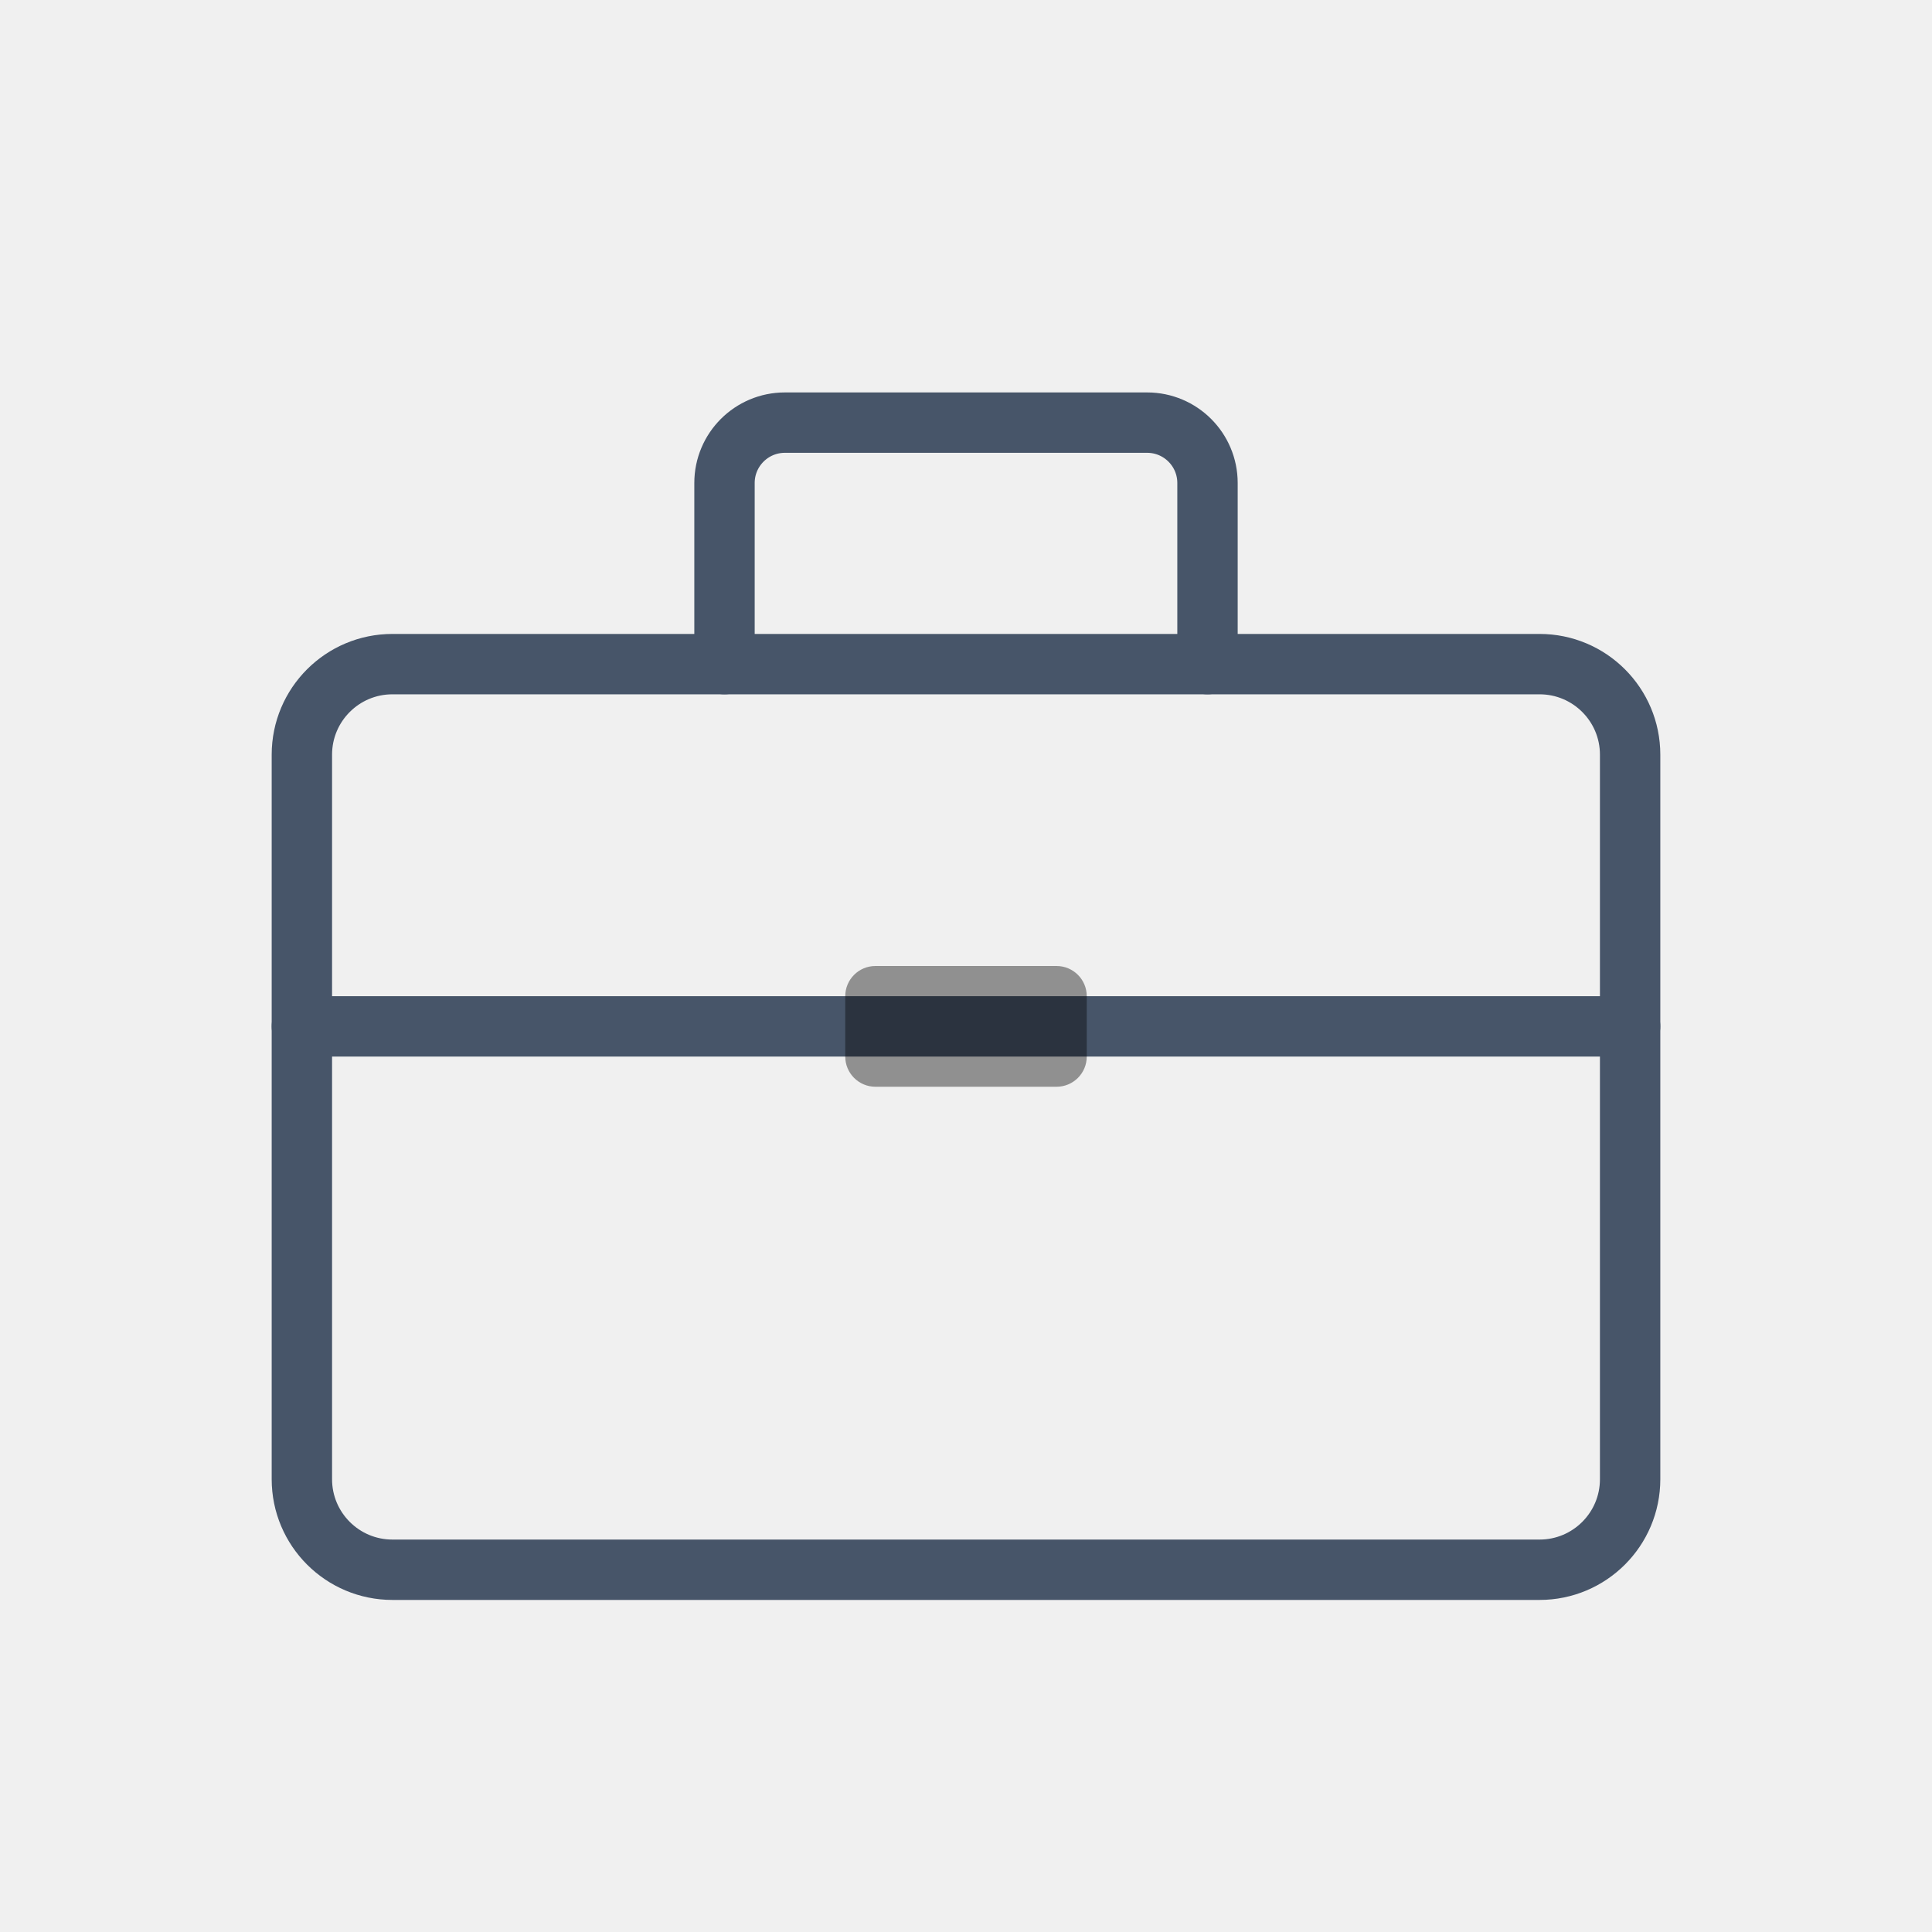
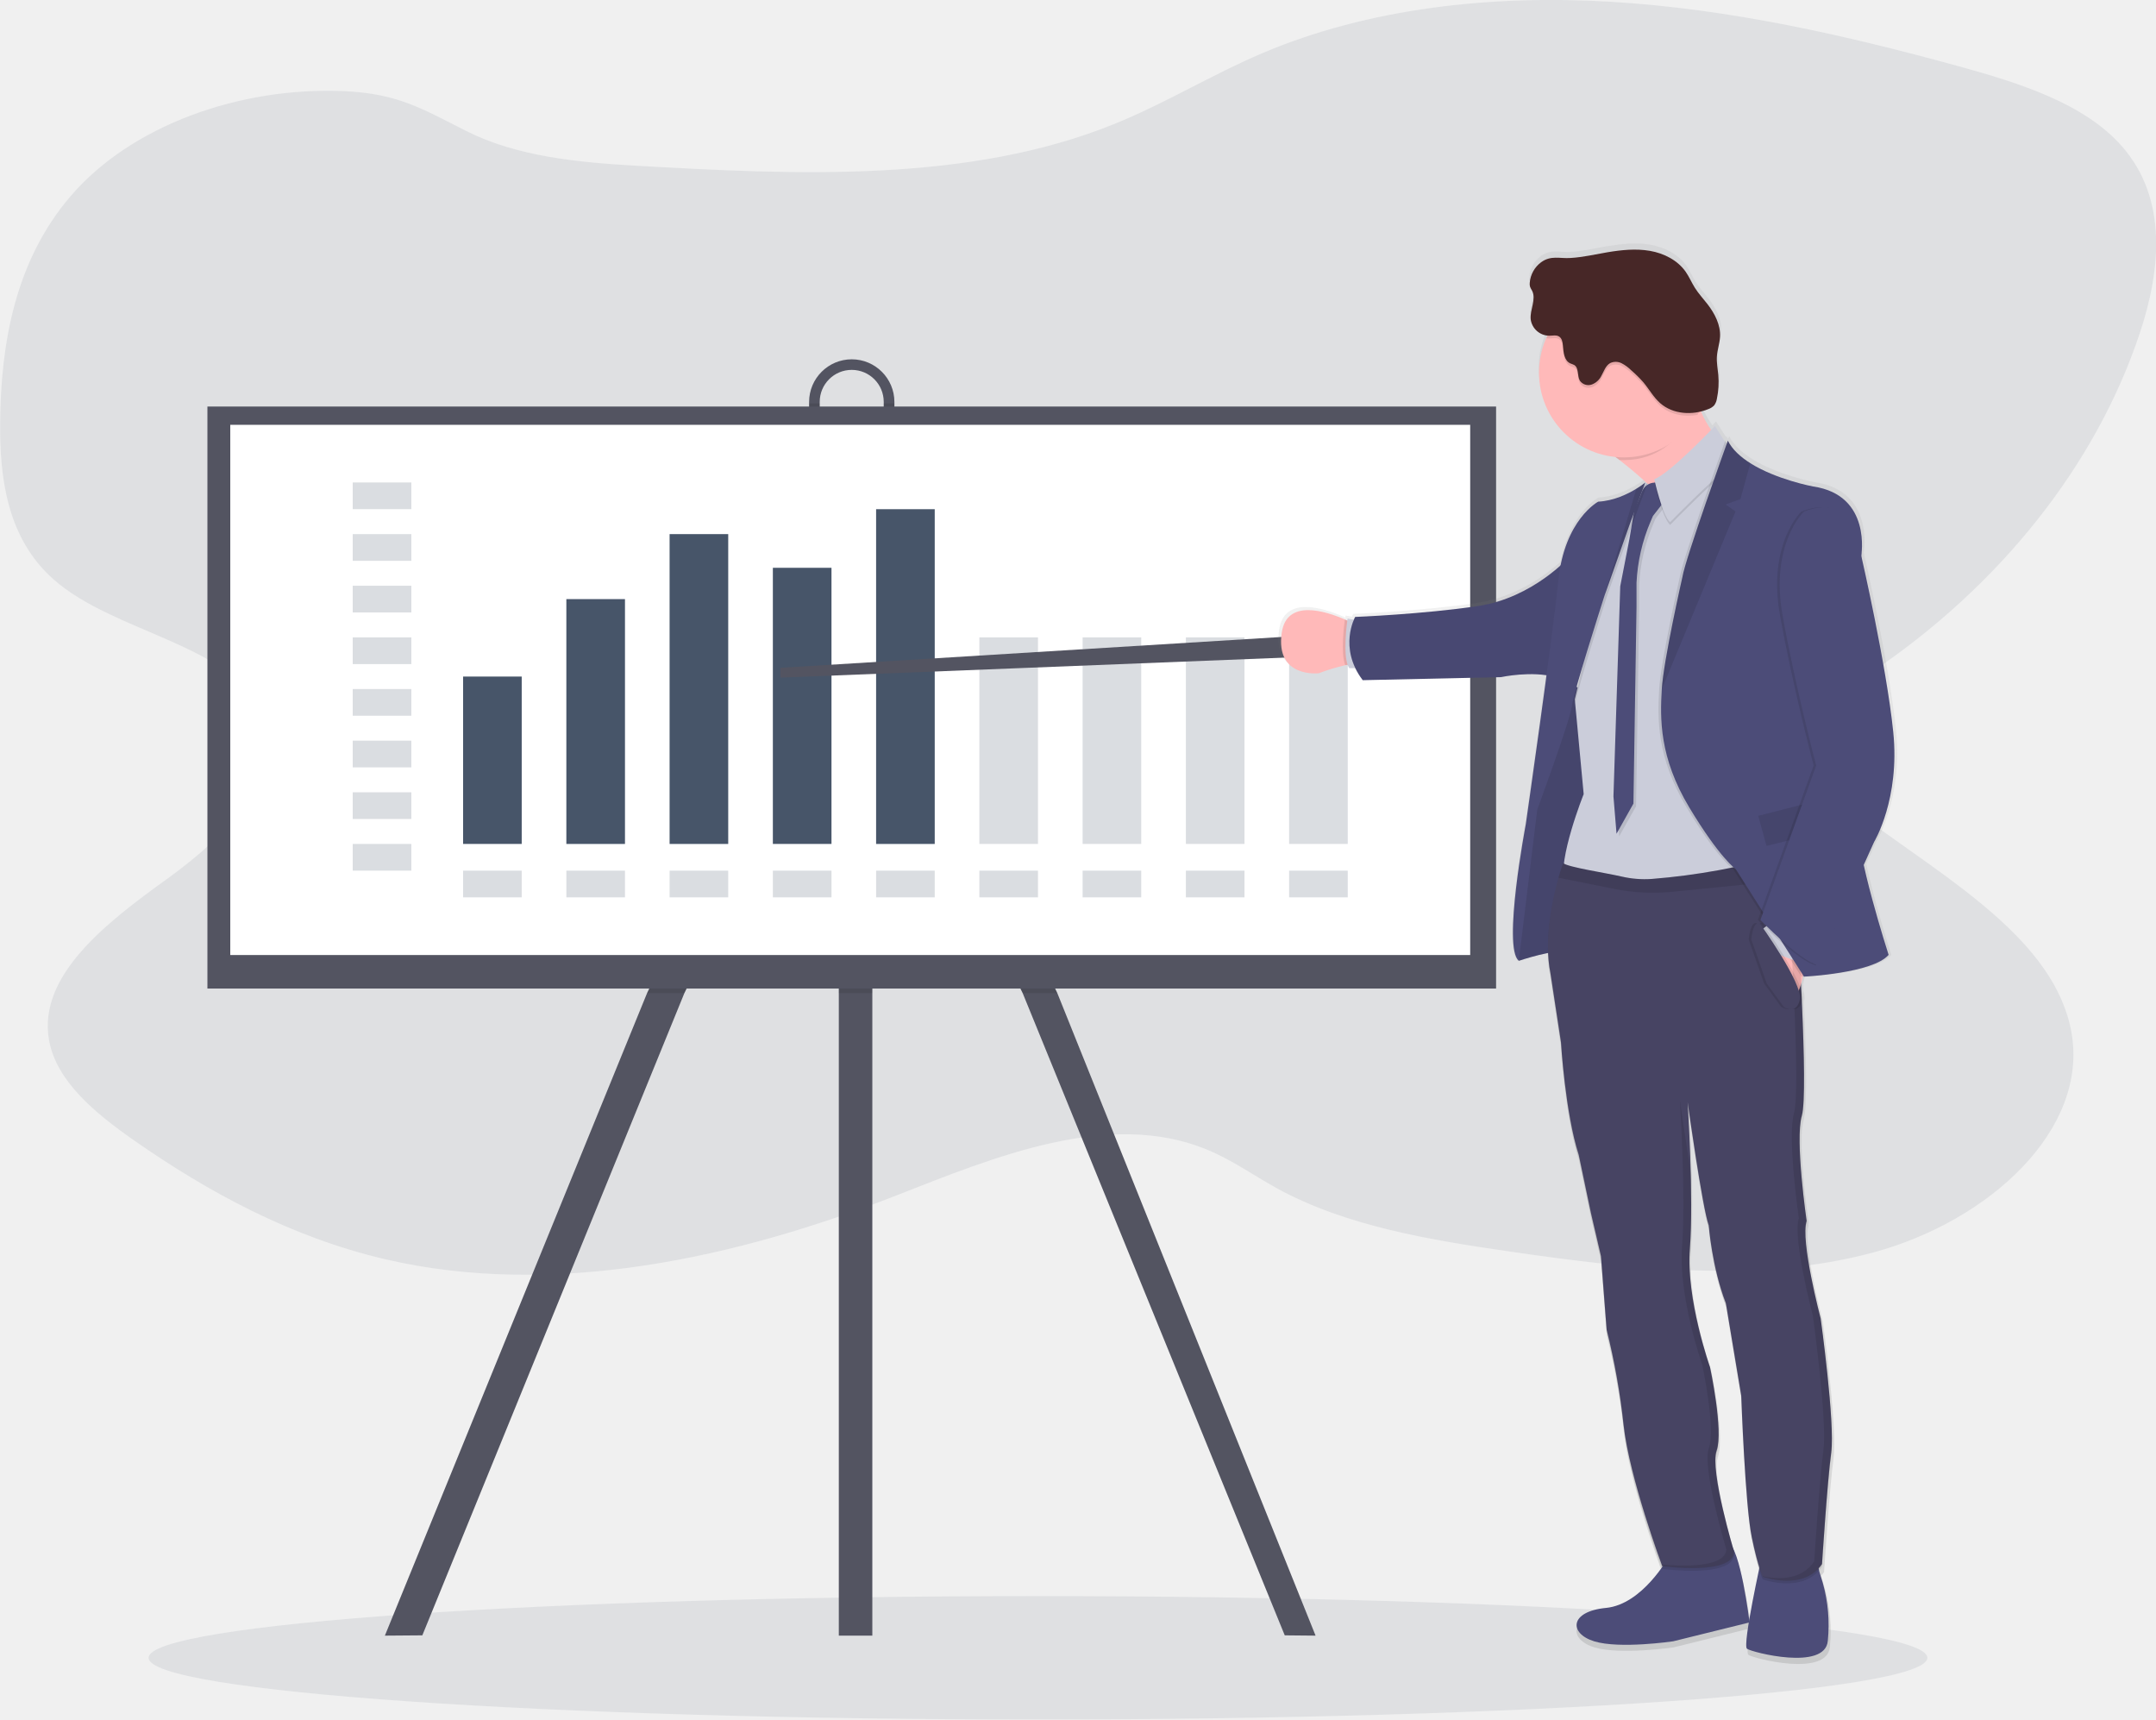
- <svg xmlns="http://www.w3.org/2000/svg" viewBox="0 0 64 64" width="64" height="64" fill="none" stroke="#475569" stroke-width="2" stroke-linecap="round" stroke-linejoin="round" aria-hidden="true">
-   <rect x="10" y="22" width="44" height="30" rx="3" />
-   <path d="M24 22v-6a2 2 0 0 1 2-2h12a2 2 0 0 1 2 2v6" />
-   <line x1="10" y1="34" x2="54" y2="34" />
-   <rect x="28" y="32" width="8" height="4" rx="1" fill="currentColor" stroke="none" opacity="0.4" />
+ <svg xmlns="http://www.w3.org/2000/svg" id="b8be6891-8c6c-471d-9cef-5646484caaf2" data-name="Layer 1" width="1044.13" height="832.56" viewBox="0 0 1044.13 832.56">
+   <defs>
+     <linearGradient id="d33503b9-d00b-4906-a77e-d13cea74428d" x1="-19.7" y1="839.45" x2="-19.7" y2="151.58" gradientTransform="translate(866.57)" gradientUnits="userSpaceOnUse">
+       <stop offset="0" stop-color="gray" stop-opacity="0.25" />
+       <stop offset="0.54" stop-color="gray" stop-opacity="0.12" />
+       <stop offset="1" stop-color="gray" stop-opacity="0.1" />
+     </linearGradient>
+   </defs>
+   <ellipse cx="502.68" cy="802.68" rx="430.73" ry="29.88" fill="#475569" opacity="0.1" />
+   <path d="M112,128.84c-26.84,31.42-33.63,71.25-34,109.44-.26,26.93,3.42,56.14,25.9,76,29.59,26.13,86.4,31.28,101.06,64.67,13,29.67-17.25,59.52-46.31,80.46s-62.43,46.58-57,77.76c3.44,19.91,22.31,35.54,41.13,48.66,35.78,25,76,46.87,121.34,57.51,82.26,19.28,171.11-.68,248.19-30.9,47.45-18.6,102.54-41.43,149.66-22.3,12.44,5.05,23,12.68,34.47,19,33.35,18.27,74.08,25,113.72,30.71,58.1,8.4,119.16,15.41,175.14.26s104.36-59.46,95.79-106.72c-8.08-44.52-59.52-73.54-100.51-103.95-14.46-10.73-29.18-24.95-25.58-40.56,2.86-12.38,16.32-21,28.32-29,63.16-42.34,109.58-100.79,130.92-164.88,10.08-30.24,13.72-65.08-8.77-90.58-18.14-20.57-49.23-30.45-78.8-38.58C971.8,50.75,915.56,38,857.85,34.56S740.52,37.68,689.29,59.45c-24.57,10.45-46.84,24.21-71.65,34.27-70.44,28.56-153.44,24.72-232,20.21-28.07-1.61-57.41-4.47-81.78-16.73-21-10.58-33-18.16-59-19.34C193.9,75.55,141.18,94.62,112,128.84Z" transform="translate(-77.94 -33.72)" fill="#475569" opacity="0.1" />
+   <polygon points="414.46 310.36 413.36 312.63 406.23 327.28 331.44 480.85 204.53 791.81 186.39 791.95 313.37 480.85 399.9 303.15 406.23 306.28 413.36 309.81 414.46 310.36" fill="#535461" />
+   <polygon points="637.12 791.95 622.19 791.81 495.27 480.85 422.45 331.31 413.36 312.63 412.25 310.36 413.36 309.81 422.45 305.31 426.82 303.15 512.05 480.85 637.12 791.95" fill="#535461" />
+   <rect x="406.23" y="261.38" width="16.23" height="530.57" fill="#535461" />
+   <path d="M490.43,207.69a20.67,20.67,0,0,0-20.65,20.65v7.38a20.66,20.66,0,1,0,41.31,0v-7.38A20.68,20.68,0,0,0,490.43,207.69Zm15.49,28a15.49,15.49,0,0,1-31,0v-7.38a15.49,15.49,0,1,1,31,0Z" transform="translate(-77.94 -33.72)" fill="#535461" />
+   <polygon points="512.05 480.85 495.27 480.85 422.45 331.31 422.45 480.85 406.23 480.85 406.23 327.28 331.44 480.85 313.37 480.85 399.9 303.15 406.23 306.28 406.23 261.38 422.45 261.38 422.45 305.31 426.82 303.15 512.05 480.85" opacity="0.1" />
+   <path d="M511.09,229.08v6.64a20.66,20.66,0,1,1-41.31,0v-6.64h5.16v6.64a15.49,15.49,0,0,0,31,0v-6.64Z" transform="translate(-77.94 -33.72)" opacity="0.1" />
+   <rect x="100.45" y="196.84" width="624.09" height="281.8" fill="#535461" />
+   <rect x="111.52" y="205.69" width="600.48" height="256.72" fill="#fff" />
+   <g opacity="0.2">
+     <rect x="170.82" y="233.6" width="28.39" height="12.93" fill="#475569" />
+   </g>
+   <g opacity="0.2">
+     <rect x="170.82" y="258.61" width="28.39" height="12.93" fill="#475569" />
+   </g>
+   <g opacity="0.2">
+     <rect x="170.82" y="283.61" width="28.39" height="12.93" fill="#475569" />
+   </g>
+   <g opacity="0.2">
+     <rect x="170.82" y="308.61" width="28.39" height="12.93" fill="#475569" />
+   </g>
+   <g opacity="0.2">
+     <rect x="170.82" y="333.62" width="28.39" height="12.93" fill="#475569" />
+   </g>
+   <g opacity="0.2">
+     <rect x="170.82" y="358.62" width="28.39" height="12.93" fill="#475569" />
+   </g>
+   <g opacity="0.2">
+     <rect x="170.82" y="383.62" width="28.39" height="12.93" fill="#475569" />
+   </g>
+   <g opacity="0.2">
+     <rect x="170.82" y="408.62" width="28.39" height="12.93" fill="#475569" />
+   </g>
+   <g opacity="0.2">
+     <rect x="224.27" y="421.56" width="28.39" height="12.93" fill="#475569" />
+   </g>
+   <g opacity="0.2">
+     <rect x="274.28" y="421.56" width="28.39" height="12.93" fill="#475569" />
+   </g>
+   <g opacity="0.2">
+     <rect x="324.28" y="421.56" width="28.39" height="12.93" fill="#475569" />
+   </g>
+   <g opacity="0.2">
+     <rect x="374.29" y="421.56" width="28.39" height="12.93" fill="#475569" />
+   </g>
+   <g opacity="0.2">
+     <rect x="424.29" y="421.56" width="28.39" height="12.93" fill="#475569" />
+   </g>
+   <g opacity="0.2">
+     <rect x="474.3" y="421.56" width="28.39" height="12.93" fill="#475569" />
+   </g>
+   <g opacity="0.2">
+     <rect x="524.3" y="421.56" width="28.39" height="12.93" fill="#475569" />
+   </g>
+   <g opacity="0.2">
+     <rect x="574.31" y="421.56" width="28.39" height="12.93" fill="#475569" />
+   </g>
+   <g opacity="0.2">
+     <rect x="624.31" y="421.56" width="28.39" height="12.93" fill="#475569" />
+   </g>
+   <rect x="224.27" y="327.58" width="28.39" height="81.04" fill="#475569" />
+   <rect x="274.28" y="290.08" width="28.39" height="118.55" fill="#475569" />
+   <rect x="324.28" y="258.61" width="28.39" height="150.02" fill="#475569" />
+   <rect x="374.29" y="274.92" width="28.39" height="133.7" fill="#475569" />
+   <rect x="424.29" y="246.54" width="28.39" height="162.09" fill="#475569" />
+   <g opacity="0.2">
+     <rect x="474.3" y="308.61" width="28.39" height="100.01" fill="#475569" />
+   </g>
+   <g opacity="0.2">
+     <rect x="524.3" y="308.61" width="28.39" height="100.01" fill="#475569" />
+   </g>
+   <g opacity="0.2">
+     <rect x="574.31" y="308.61" width="28.39" height="100.01" fill="#475569" />
+   </g>
+   <g opacity="0.2">
+     <rect x="624.31" y="308.61" width="28.39" height="100.01" fill="#475569" />
+   </g>
+   <polygon points="621.05 308.39 377.95 323.35 377.95 328.09 626.23 318.24 621.05 308.39" fill="#535461" />
+   <path d="M986.81,440.87s12.72-20.92,9.34-53.74-15.61-85.94-15.61-85.94,5.31-29.76-23.49-33.94c0,0-17.9-3.33-30.7-11.38-4.76-3-8.81-6.63-11-11,0,0-.17.49-.5,1.39a15.87,15.87,0,0,1-.78-1.39s-.07.18-.18.5L909,237.75s-.67.71-1.8,1.88a50.88,50.88,0,0,1-5-9,26,26,0,0,0,3.57-1.14,7,7,0,0,0,2.91-1.86,7.38,7.38,0,0,0,1.32-3.29,40,40,0,0,0,.66-11.56c-.27-3-.88-6-.67-9.05.22-3.25,1.37-6.39,1.53-9.65.28-5.74-2.57-11.2-6.09-15.75-2.1-2.71-4.46-5.23-6.28-8.13-1.58-2.52-2.73-5.3-4.43-7.75-4-5.7-10.67-9.06-17.51-10.25s-13.88-.45-20.73.68c-6,1-12,2.45-18,2.8-5.24.3-9.51-1.47-14.31,2a13.84,13.84,0,0,0-5.58,10,5.29,5.29,0,0,0,.15,2,14.37,14.37,0,0,0,1,1.95c2.13,4.2-1.11,9.19-.69,13.88a9.27,9.27,0,0,0,8.2,8.08c-.19.4-.4.79-.58,1.2a41.48,41.48,0,0,0,33.87,58.07l1.86,1.43c4.2,3.25,8.92,7.14,13.47,11.37l-.09.07-.74-.42a39.84,39.84,0,0,1-4.36,3c-4.21,2.58-11,5.93-18.64,6.31,0,0-13.68,7.25-18.39,31.16-6.76,6.06-21.23,17-40.35,19.85-26.87,4-60,5.31-60,5.31s-.27.48-.65,1.36l-3.06-.56s0,.37-.13,1l-1.2-.54c-9.49-4.15-28.45-10.2-30.85,6.47-3.22,22.36,18.1,19.79,18.1,19.79a99.42,99.42,0,0,1,12.93-3.93l1.19-.23a6.62,6.62,0,0,0,.84,1.64h2.9a34.23,34.23,0,0,0,3.63,5.9l67.58-1.48s11.55-2.52,22.21-.92c-4.65,34.76-10.14,72.88-10.14,72.88S805.15,492.69,813.2,499a122.5,122.5,0,0,1,14.26-3.82,64.9,64.9,0,0,0,1.18,11.11L833.79,540s2,34.44,8.69,55l5.9,28.1,4.94,21.24,2.78,36.05a342.38,342.38,0,0,1,8.26,46.44c2.61,24.22,16.78,63.36,18.67,68.51-4.84,6.85-14.78,18.47-27.25,19.67-17.8,1.72-18.23,12.45-5.79,16.31s38.62,0,38.62,0l36.92-9.13c-1.11,6.81-1.69,12.19-.88,12.77,2.36,1.72,38.19,11,39.48-3.86q.15-1.84.27-3.57a75.59,75.59,0,0,0-3.75-28.1c-.29-.89-.55-1.79-.78-2.69a16.59,16.59,0,0,0,1.46-1.89s2.58-40.12,4.51-54.5c.15-1.15.25-2.55.3-4.13.89-17.24-5.4-62.59-5.4-62.59s-7.77-29.5-7.48-43.06a12.94,12.94,0,0,1,.57-3.32s0-.27-.1-.72c0-.19.09-.39.15-.57,0,0-3.94-27-3.39-43.06a33.31,33.31,0,0,1,1-7.1,46.65,46.65,0,0,0,.95-9.27c.5-11-.08-30-.88-47.82.09-.3.18-.6.25-.95a9.3,9.3,0,0,0-.49-4.2c-.06-1.15-.11-2.29-.17-3.42.33-1.13.6-2.33.84-3.57l.52,0,0,.07s33.62-1.61,41.35-10.62c0,0-7.81-24.27-12.14-44ZM841.93,365.38l-.53-.19c.85-3,1.86-6.49,3-10.15C843.43,359,842.59,362.6,841.93,365.38Zm34.12-99.49.15.14-.16-.09Zm42,520.52c-1.81-6.23-9-31.63-8.77-43.74a12.34,12.34,0,0,1,.55-3.1,23.16,23.16,0,0,0,1-6.77c.72-12.64-4.12-35.29-4.12-35.29s-10.83-30.55-10-54.81c0-.61.07-1.22.11-1.83.18-2.3.32-4.79.42-7.42v-.05c.41-9.37.32-20.65.05-31.17l-.06-.39c-.37-13.93-1.06-26.47-1.35-31.43,1,7.17,7.4,51.8,10.16,59.1,0,0,1.51,20.59,8.37,38l7.52,45.26s1.93,53.86,5.14,69.09c1.44,6.78,2.66,11.35,3.57,14.33-1.3,6.07-3.4,16.24-4.81,24.66C925,815.36,922.08,794.44,918.06,786.41Z" transform="translate(-77.94 -33.72)" fill="url(#d33503b9-d00b-4906-a77e-d13cea74428d)" />
+   <path d="M885.9,787.8s-12.55,22.75-30.2,24.45-18.07,12.33-5.74,16.16,38.28,0,38.28,0l37-9.14s-4.47-36.58-10.42-38.49S885.9,787.8,885.9,787.8Z" transform="translate(-77.94 -33.72)" fill="#4c4c78" />
+   <path d="M931,788.22s-9.36,42.1-7,43.81,37.85,10.84,39.13-3.83q.15-1.85.27-3.54a75.06,75.06,0,0,0-3.72-27.85c-1-3-1.7-6.21-1.44-8.59C958.83,782.27,931,788.22,931,788.22Z" transform="translate(-77.94 -33.72)" fill="#4c4c78" />
+   <path d="M919.39,255.21s-28.71,70.52-23.6,47.87c3.38-15-18.47-34.93-33.58-46.64-7.69-6-13.63-9.81-13.63-9.81s53.9-62.84,50.08-35.73a40.83,40.83,0,0,0,2.94,21.88C907.55,246.92,919.39,255.21,919.39,255.21Z" transform="translate(-77.94 -33.72)" fill="#ffb9b9" />
+   <path d="M736,355.39c-1.52-.39-4-.14-6.57.41a98.72,98.72,0,0,0-12.81,3.89s-21.13,2.55-17.94-19.61c2.37-16.52,21.16-10.52,30.57-6.42,3.2,1.41,5.32,2.59,5.32,2.59Z" transform="translate(-77.94 -33.72)" fill="#ffb9b9" />
+   <path d="M736,355.39c-1.52-.39-4-.14-6.57.41-2.3-5.8-.55-19.55-.18-22.14,3.2,1.41,5.32,2.59,5.32,2.59Z" transform="translate(-77.94 -33.72)" opacity="0.1" />
+   <path d="M736.09,334.23l-5.53-1s-2.83,19,.87,24h6.36Z" transform="translate(-77.94 -33.72)" fill="#cbcdda" />
+   <path d="M847,368.9s-16.9-10.11-18.92,2.65-4.68,34.56-4.68,34.56l-4.68,27.75-6.06,55.6.85,9.46s18-6.06,22.22-3.93,7.66-23.39,7.66-23.39l7-26.37,1.06-55.92Z" transform="translate(-77.94 -33.72)" fill="#4c4c78" />
+   <path d="M847,368.9s-16.9-10.11-18.92,2.65-4.68,34.56-4.68,34.56l-4.68,27.75-6.06,55.6.85,9.46s18-6.06,22.22-3.93,7.66-23.39,7.66-23.39l7-26.37,1.06-55.92Z" transform="translate(-77.94 -33.72)" opacity="0.1" />
+   <path d="M837.89,303.4s-17.54,19.78-44.17,23.76-59.49,5.27-59.49,5.27-8.29,14.83,3.67,30.62l67-1.48s14.83-3.22,26.32,0Z" transform="translate(-77.94 -33.72)" fill="#4c4c78" />
+   <path d="M837.89,303.4s-17.54,19.78-44.17,23.76-59.49,5.27-59.49,5.27-8.29,14.83,3.67,30.62l67-1.48s14.83-3.22,26.32,0Z" transform="translate(-77.94 -33.72)" opacity="0.05" />
+   <path d="M692.29,384.58" transform="translate(-77.94 -33.72)" fill="none" stroke="blue" stroke-miterlimit="10" />
+   <path d="M898.76,232.17c-6.54,14-17.91,24.32-34.4,24.32-.73,0-1.44,0-2.15-.05-7.69-6-13.63-9.81-13.63-9.81s53.9-62.84,50.08-35.73C897.48,219.2,896.13,225.94,898.76,232.17Z" transform="translate(-77.94 -33.72)" opacity="0.1" />
+   <path d="M905.44,214.12A41.09,41.09,0,1,1,864.36,173,41,41,0,0,1,905.44,214.12Z" transform="translate(-77.94 -33.72)" fill="#ffb9b9" />
+   <path d="M930.55,465.22s-91.64,8.09-95-3.61,9.35-43.38,9.35-43.38L840.76,374l-.15-1.69s11.48-47.85,11.06-51.67c-.4-3.44,18.48-43.59,22.36-51.8.46-.95.7-1.47.7-1.47l.73.42.32.19,4.49,2.62L898,266.4l21.37-11.19,2,122.41Z" transform="translate(-77.94 -33.72)" fill="#cbcdda" />
+   <path d="M882.92,268.85s-6.27-1.7-8.72,4.57a65,65,0,0,1-3.4,7.87l-2.44,14.56-4.47,23-3.3,101.75,1.49,18.07,8.19-14.56L871.76,329V317.17a85.64,85.64,0,0,1,6.82-29.7l1.14-2.67,7.12-9.15Z" transform="translate(-77.94 -33.72)" opacity="0.1" />
+   <path d="M881.65,267.57s-6.28-1.7-8.72,4.57a64.48,64.48,0,0,1-3.41,7.87l-2.44,14.57-4.47,23-3.29,101.75,1.49,18.08L869,422.8l1.49-95.05V315.89a86.09,86.09,0,0,1,6.82-29.7l1.15-2.67,7.12-9.14Z" transform="translate(-77.94 -33.72)" fill="#4c4c78" />
+   <path d="M908.44,241.31s-21.69,23-29.35,25.73c0,0,3.83,17.44,7.66,20.84,0,0,22.76-23.21,26.79-25.09l3.38-8.27Z" transform="translate(-77.94 -33.72)" opacity="0.1" />
+   <path d="M908.44,240s-21.69,23-29.35,25.73c0,0,3.83,17.44,7.66,20.84,0,0,22.76-23.21,26.79-25.09l3.38-8.26Z" transform="translate(-77.94 -33.72)" fill="#cbcdda" />
+   <path d="M876,267.37l-.22.6-6.95,18.63L856.4,321.75s-.11.36-.33,1c-2.06,6.4-13.13,41.13-15.31,51.22l-.15-1.69s11.48-47.85,11.06-51.67c-.4-3.44,18.48-43.59,22.36-51.8.62-.42,1.1-.78,1.43-1.05Z" transform="translate(-77.94 -33.72)" opacity="0.1" />
+   <path d="M874.73,267.36l-7.18,19.24-12.43,35.15s-.11.36-.33,1c-2.18,6.82-14.61,45.75-15.61,52.87-1.13,7.82-16.76,50.09-16.76,50.09l-8.93,73.19c-8-6.21,3.36-66,3.36-66s12.76-88.67,15.78-118.17,19.31-38.12,19.31-38.12c7.52-.38,14.3-3.7,18.47-6.25A39,39,0,0,0,874.73,267.36Z" transform="translate(-77.94 -33.72)" fill="#4c4c78" />
+   <path d="M964.78,738.25c-1.91,14.25-4.46,54-4.46,54-8.93,13.39-28.71,6.16-28.71,6.16s-2.12-4-5.31-19.14-5.1-68.47-5.1-68.47L913.75,666c-6.8-17.23-8.29-37.64-8.29-37.64-3-7.87-10.21-59.54-10.21-59.54s3,46.35,1.07,70.81S906.09,697,906.09,697s6.6,30.84,3.19,40.41,8.51,49.11,8.51,49.11c-1,11.49-34.86,6.81-34.86,6.81S867,750.58,864.21,724.85a340,340,0,0,0-8.19-46l-2.76-35.73L848.36,622l-5.84-27.85c-6.6-20.41-8.61-54.54-8.61-54.54l-5.11-33.49c-3.34-16.56,1-36,3.88-46.17,1.25-4.41,2.25-7.1,2.25-7.1,2.93,2.08,19.71,4.52,28.39,6.5a49.76,49.76,0,0,0,14.5,1.16,323.1,323.1,0,0,0,64.79-11.88c1.43-.43,2.19-.68,2.19-.68l.45,3.83,1.06,9.12,1.89,16.19s5.74,86.33,2.34,98,2.34,51,2.34,51c-3.19,9.33,6.8,47.25,6.8,47.25S966.7,724,964.78,738.25Z" transform="translate(-77.94 -33.72)" opacity="0.1" />
+   <path d="M964.78,737c-1.91,14.25-4.46,54-4.46,54-8.93,13.4-28.71,6.16-28.71,6.16s-2.12-4-5.31-19.13-5.1-68.48-5.1-68.48l-7.45-44.86C907,647.46,905.46,627,905.46,627c-3-7.87-10.21-59.54-10.21-59.54s3,46.35,1.07,70.81,9.77,57.41,9.77,57.41,6.6,30.84,3.19,40.41,8.51,49.12,8.51,49.12c-1,11.48-34.86,6.8-34.86,6.8S867,749.31,864.21,723.57a340,340,0,0,0-8.19-46l-2.76-35.72-4.9-21.05-5.84-27.85c-6.6-20.42-8.61-54.55-8.61-54.55l-5.11-33.49c-3.34-16.56,1-36,3.88-46.17,1.25-4.4,2.25-7.09,2.25-7.09,2.93,2.08,19.71,4.51,28.39,6.49a49.42,49.42,0,0,0,14.5,1.16,323.1,323.1,0,0,0,64.79-11.88l2.19-.67.45,3.82,1.06,9.13,1.89,16.19s5.74,86.32,2.34,98,2.34,51,2.34,51c-3.19,9.32,6.8,47.24,6.8,47.24S966.7,722.73,964.78,737Z" transform="translate(-77.94 -33.72)" fill="#474463" />
+   <path d="M905.44,214.12A41,41,0,0,1,900,234.6c-6.4,1.13-13.21-.12-18-4.35-3.28-2.89-5.4-6.84-8.22-10.19a61.71,61.71,0,0,0-5.87-5.79,18.63,18.63,0,0,0-4.63-3.37,6.29,6.29,0,0,0-5.55-.06c-2.26,1.26-3,4.07-4.31,6.31a8.43,8.43,0,0,1-4.71,4.11,5,5,0,0,1-5.63-1.91c-1.39-2.39-.37-6.12-2.7-7.58a14.87,14.87,0,0,0-1.9-.78c-3-1.36-3.35-5.39-3.61-8.69-.13-1.62-.48-3.45-1.84-4.32s-3.15-.43-4.77-.4a6.19,6.19,0,0,1-1.43-.11,41.09,41.09,0,0,1,78.65,16.65Z" transform="translate(-77.94 -33.72)" opacity="0.1" />
+   <path d="M824.31,160.68a13.72,13.72,0,0,0-5.53,9.94,5.12,5.12,0,0,0,.15,1.95,13.18,13.18,0,0,0,1,1.94c2.1,4.17-1.11,9.11-.7,13.76a9.15,9.15,0,0,0,9,8c1.62,0,3.4-.48,4.77.4s1.71,2.7,1.84,4.32c.26,3.3.59,7.33,3.6,8.69a16.81,16.81,0,0,1,1.9.78c2.34,1.46,1.32,5.2,2.71,7.58a5,5,0,0,0,5.63,1.91,8.4,8.4,0,0,0,4.7-4.1c1.29-2.25,2.06-5,4.32-6.31a6.26,6.26,0,0,1,5.55.05,18.67,18.67,0,0,1,4.63,3.38,60.54,60.54,0,0,1,5.87,5.79c2.82,3.34,4.94,7.29,8.22,10.18,6.18,5.43,15.64,6,23.26,2.87a7.06,7.06,0,0,0,2.89-1.84,7.34,7.34,0,0,0,1.31-3.27,39.65,39.65,0,0,0,.66-11.45c-.27-3-.88-6-.67-9,.21-3.22,1.36-6.33,1.52-9.55.28-5.7-2.55-11.11-6-15.62-2.08-2.69-4.42-5.18-6.22-8.06-1.57-2.5-2.71-5.25-4.39-7.67-3.94-5.65-10.58-9-17.36-10.17s-13.75-.45-20.54.68c-5.92,1-11.88,2.42-17.88,2.77C833.3,159,829.07,157.23,824.31,160.68Z" transform="translate(-77.94 -33.72)" fill="#472727" />
+   <path d="M874.73,267.36l-7.18,19.24-12.43,35.15s-.11.36-.33,1l0,.05,15.64-52.46A39,39,0,0,0,874.73,267.36Z" transform="translate(-77.94 -33.72)" opacity="0.1" />
+   <path d="M952.35,487.55s.74,23.28-5.53,29.13l-16.69-31.47,14-6.81Z" transform="translate(-77.94 -33.72)" fill="#ffb9b9" />
+   <path d="M991.31,496.05c-7.66,8.93-41,10.53-41,10.53l-33-52s-7.81-5.42-22.48-29.83-14.19-43.21-13.37-57.25,10-54.39,10-54.39c1.43-9.08,22-66,22-66,2.16,4.31,6.18,7.91,10.88,10.88,12.7,8,30.43,11.28,30.43,11.28,28.56,4.15,23.29,33.65,23.29,33.65s.32,114.67-1.44,128.39S991.31,496.05,991.31,496.05Z" transform="translate(-77.94 -33.72)" opacity="0.1" />
+   <polygon points="874.84 458.29 873.88 466.8 862.29 462.55 853.79 449.68 860.17 444.68 874.84 458.29" fill="#cbcdda" />
+   <path d="M952.37,459.05l-6.06.62-58.43,5.84a94.65,94.65,0,0,1-28.1-1.38l-27.1-5.42c1.25-4.4,2.25-7.09,2.25-7.09,2.93,2.08,19.71,4.51,28.39,6.49a49.42,49.42,0,0,0,14.5,1.16,323.1,323.1,0,0,0,64.79-11.88l2.64,3.15Z" transform="translate(-77.94 -33.72)" opacity="0.1" />
+   <g opacity="0.1">
+     <path d="M835.54,451.94a5.3,5.3,0,0,1-.56-.32s0,.06-.06.15Z" transform="translate(-77.94 -33.72)" />
+     <path d="M959.73,672.12s-10-37.92-6.8-47.24c0,0-5.74-39.3-2.33-51s-2.35-98-2.35-98l-1.89-16.19-1.06-9.13-.44-3.82-2.2.67-1.36.4.17,1.48,1.06,9.12,1.89,16.19s5.74,86.33,2.35,98,2.33,51,2.33,51c-3.19,9.33,6.8,47.24,6.8,47.24s7,50.62,5.11,64.86-4.47,54-4.47,54c-6.52,9.79-18.83,8.57-25,7.2l.11.24s19.78,7.24,28.71-6.16c0,0,2.55-39.77,4.47-54S959.73,672.12,959.73,672.12Z" transform="translate(-77.94 -33.72)" />
+     <path d="M909.34,736.13c3.4-9.57-3.19-40.41-3.19-40.41s-11.69-33-9.78-57.41c.8-10.19.75-24.17.41-37-2.71-16.55-5.31-35-5.31-35s3,46.35,1.08,70.8,9.77,57.42,9.77,57.42,6.6,30.83,3.19,40.4S914,784,914,784c-.85,9.2-22.7,8-31.37,7.2l.33.88s33.81,4.68,34.87-6.8C917.85,785.25,905.94,745.7,909.34,736.13Z" transform="translate(-77.94 -33.72)" />
+   </g>
+   <path d="M992.58,496.05c-7.65,8.93-41,10.53-41,10.53l-33-52s-7.81-5.42-22.49-29.83-14.18-43.21-13.37-57.25,10-54.39,10-54.39c1.43-9.08,22-66,22-66,2.15,4.31,6.17,7.91,10.88,10.88,12.7,8,30.43,11.28,30.43,11.28,28.55,4.15,23.28,33.65,23.28,33.65s.32,114.67-1.44,128.39S992.58,496.05,992.58,496.05Z" transform="translate(-77.94 -33.72)" fill="#4c4c78" />
+   <path d="M920.83,275.33,913.65,278l4.78,3.35-35.7,86.12c.83-14,10-54.39,10-54.39,1.43-9.08,22-66,22-66,2.15,4.31,6.17,7.91,10.88,10.88Z" transform="translate(-77.94 -33.72)" opacity="0.1" />
+   <polygon points="851.5 395.03 888.02 385.62 892.81 400.45 855.49 409.55 851.5 395.03" opacity="0.1" />
+   <path d="M950.33,281.39S933.74,297,940,331.79s16.27,72.56,16.27,72.56l-27,74.8s18.82,19.62,28.07,22l26.95-59.81s12.6-20.73,9.25-53.26-15.47-85.17-15.47-85.17S978.08,270.87,950.33,281.39Z" transform="translate(-77.94 -33.72)" opacity="0.1" />
+   <path d="M951.6,281.39S935,297,941.24,331.79s16.26,72.56,16.26,72.56l-27,74.8s18.82,19.62,28.07,22l27-59.81s12.6-20.73,9.25-53.26-15.47-85.17-15.47-85.17S979.35,270.87,951.6,281.39Z" transform="translate(-77.94 -33.72)" fill="#4c4c78" />
+   <path d="M931.4,480.74s21.05,29.14,19.46,36.9-7.76,3.61-7.76,3.61l-8.29-11.37-7.45-21.27S928.09,479.43,931.4,480.74Z" transform="translate(-77.94 -33.72)" opacity="0.1" />
+   <path d="M928.85,480.74s21,29.14,19.46,36.9-7.76,3.61-7.76,3.61l-8.3-11.37-7.44-21.27S925.54,479.43,928.85,480.74Z" transform="translate(-77.94 -33.72)" opacity="0.1" />
+   <path d="M930.13,480.74s21,29.14,19.45,36.9-7.76,3.61-7.76,3.61l-8.29-11.37-7.44-21.27S926.81,479.43,930.13,480.74Z" transform="translate(-77.94 -33.72)" fill="#474463" />
</svg>
